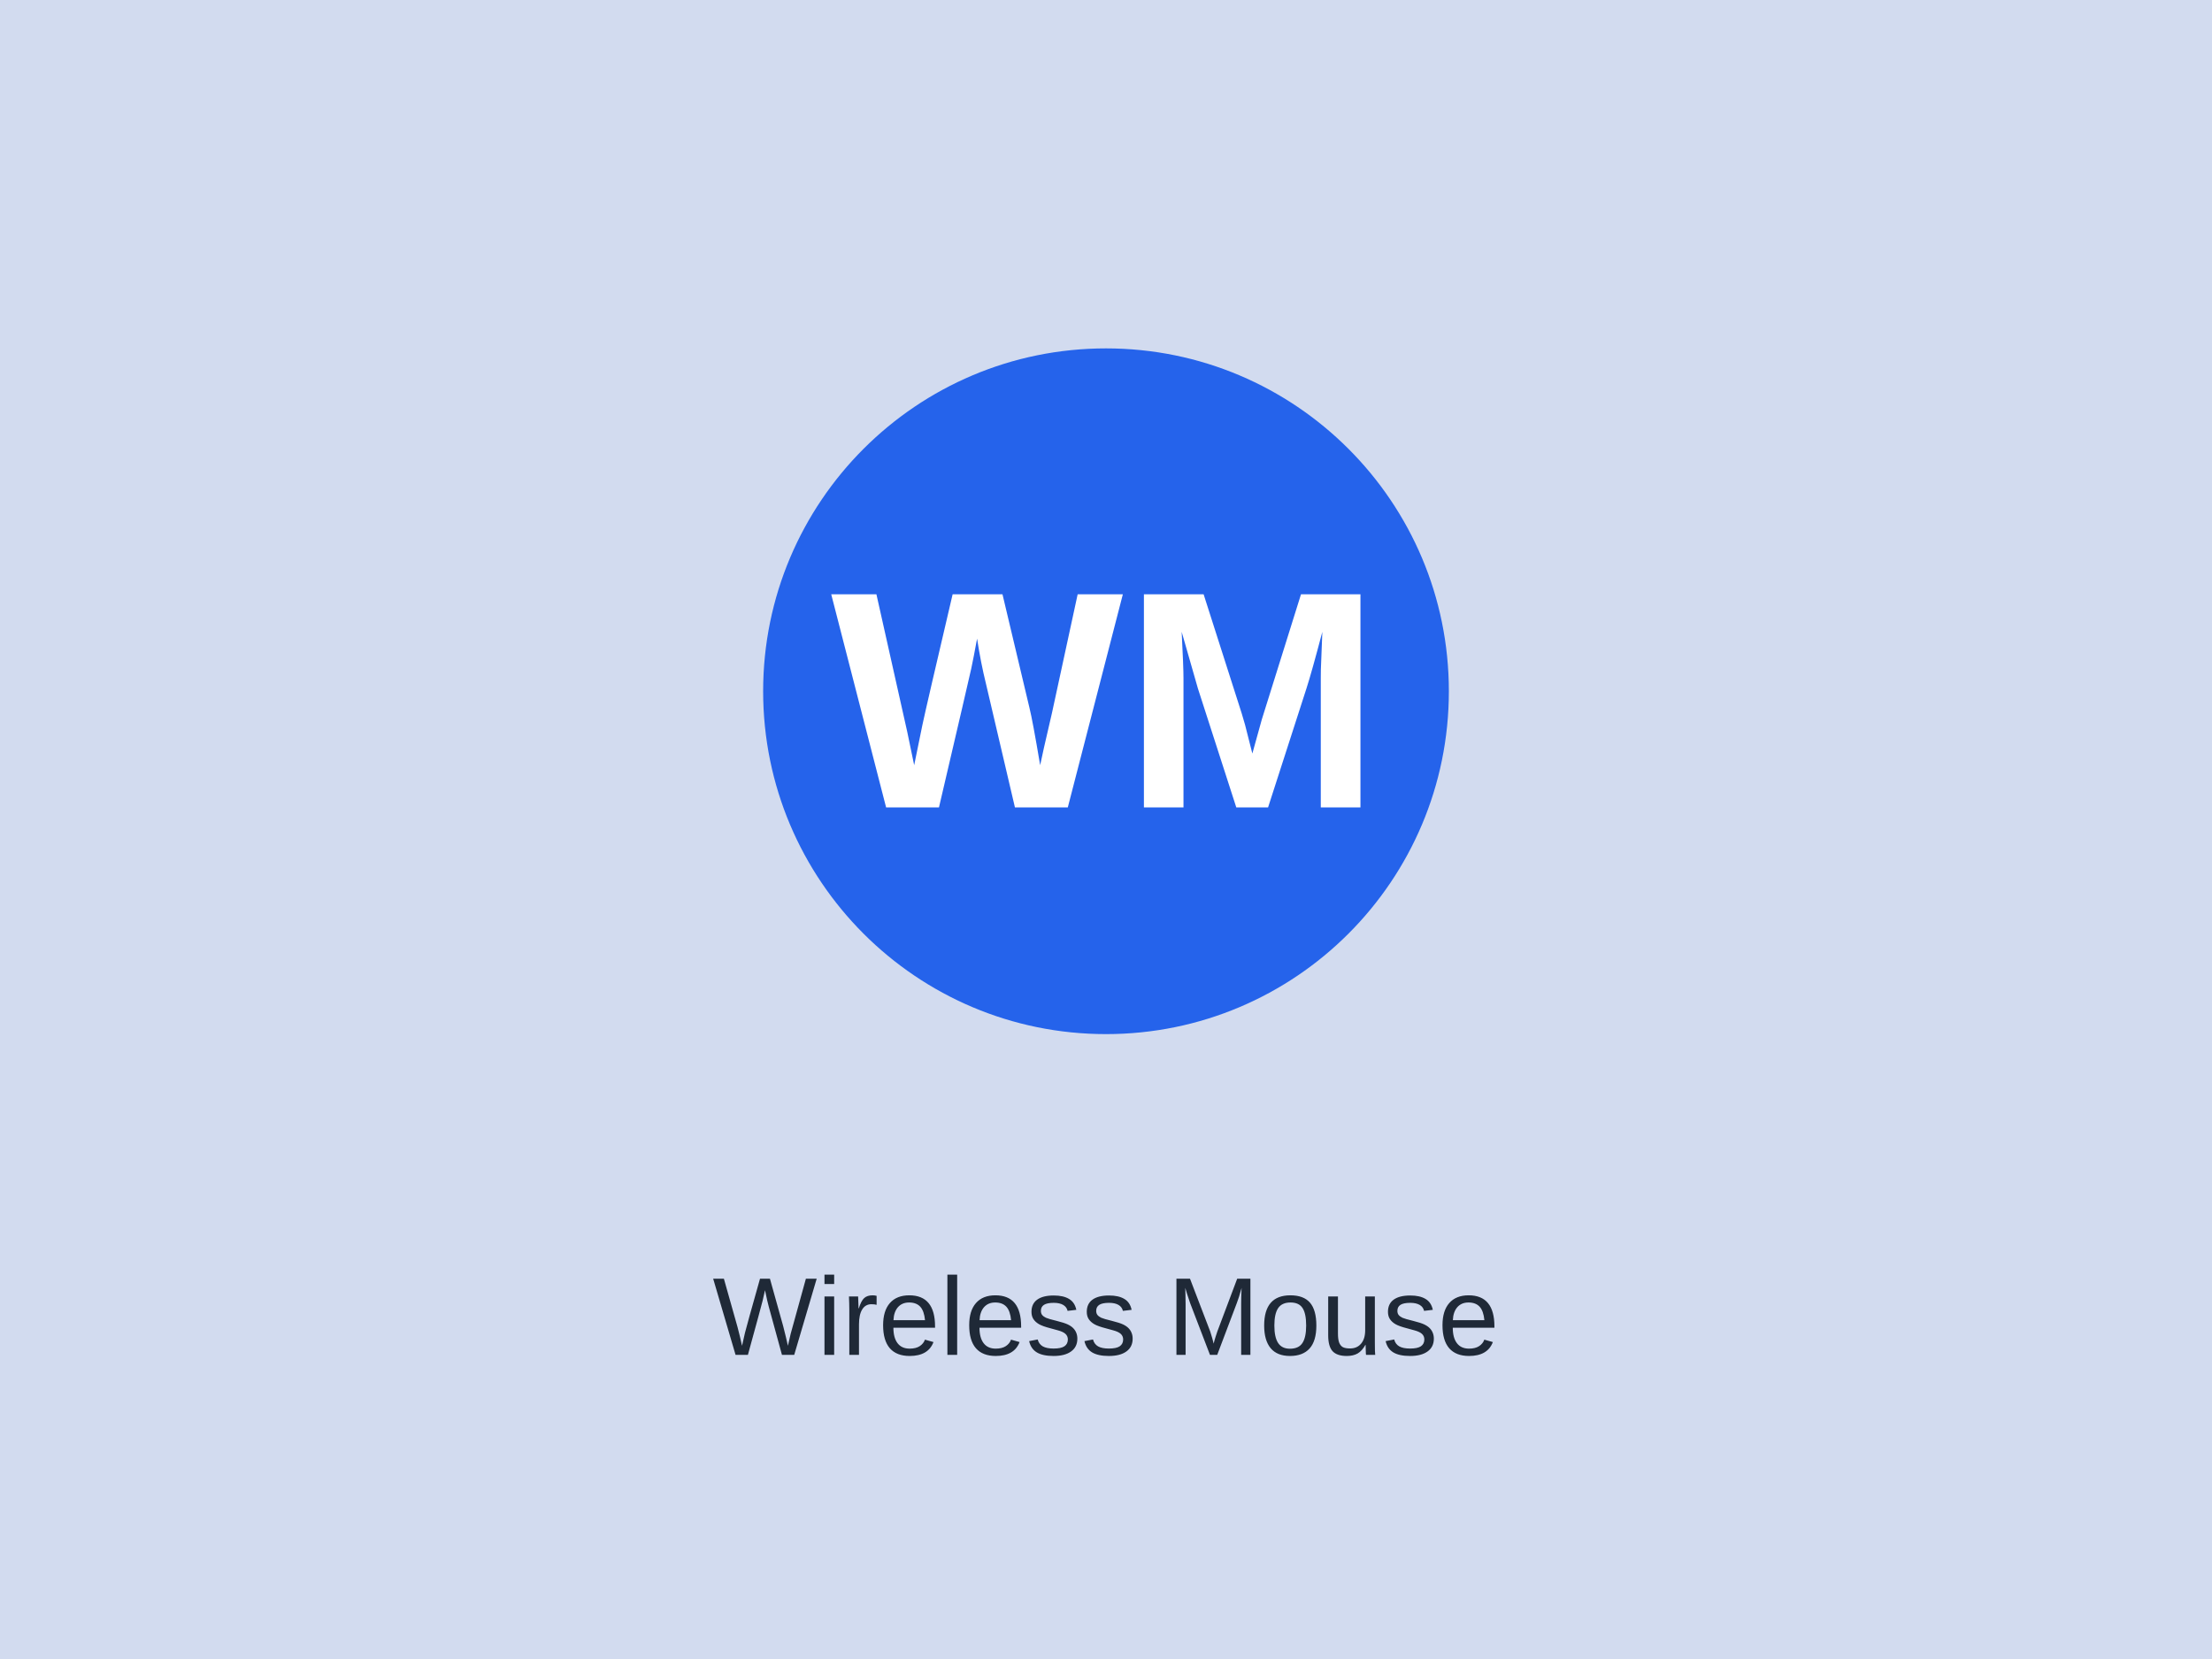
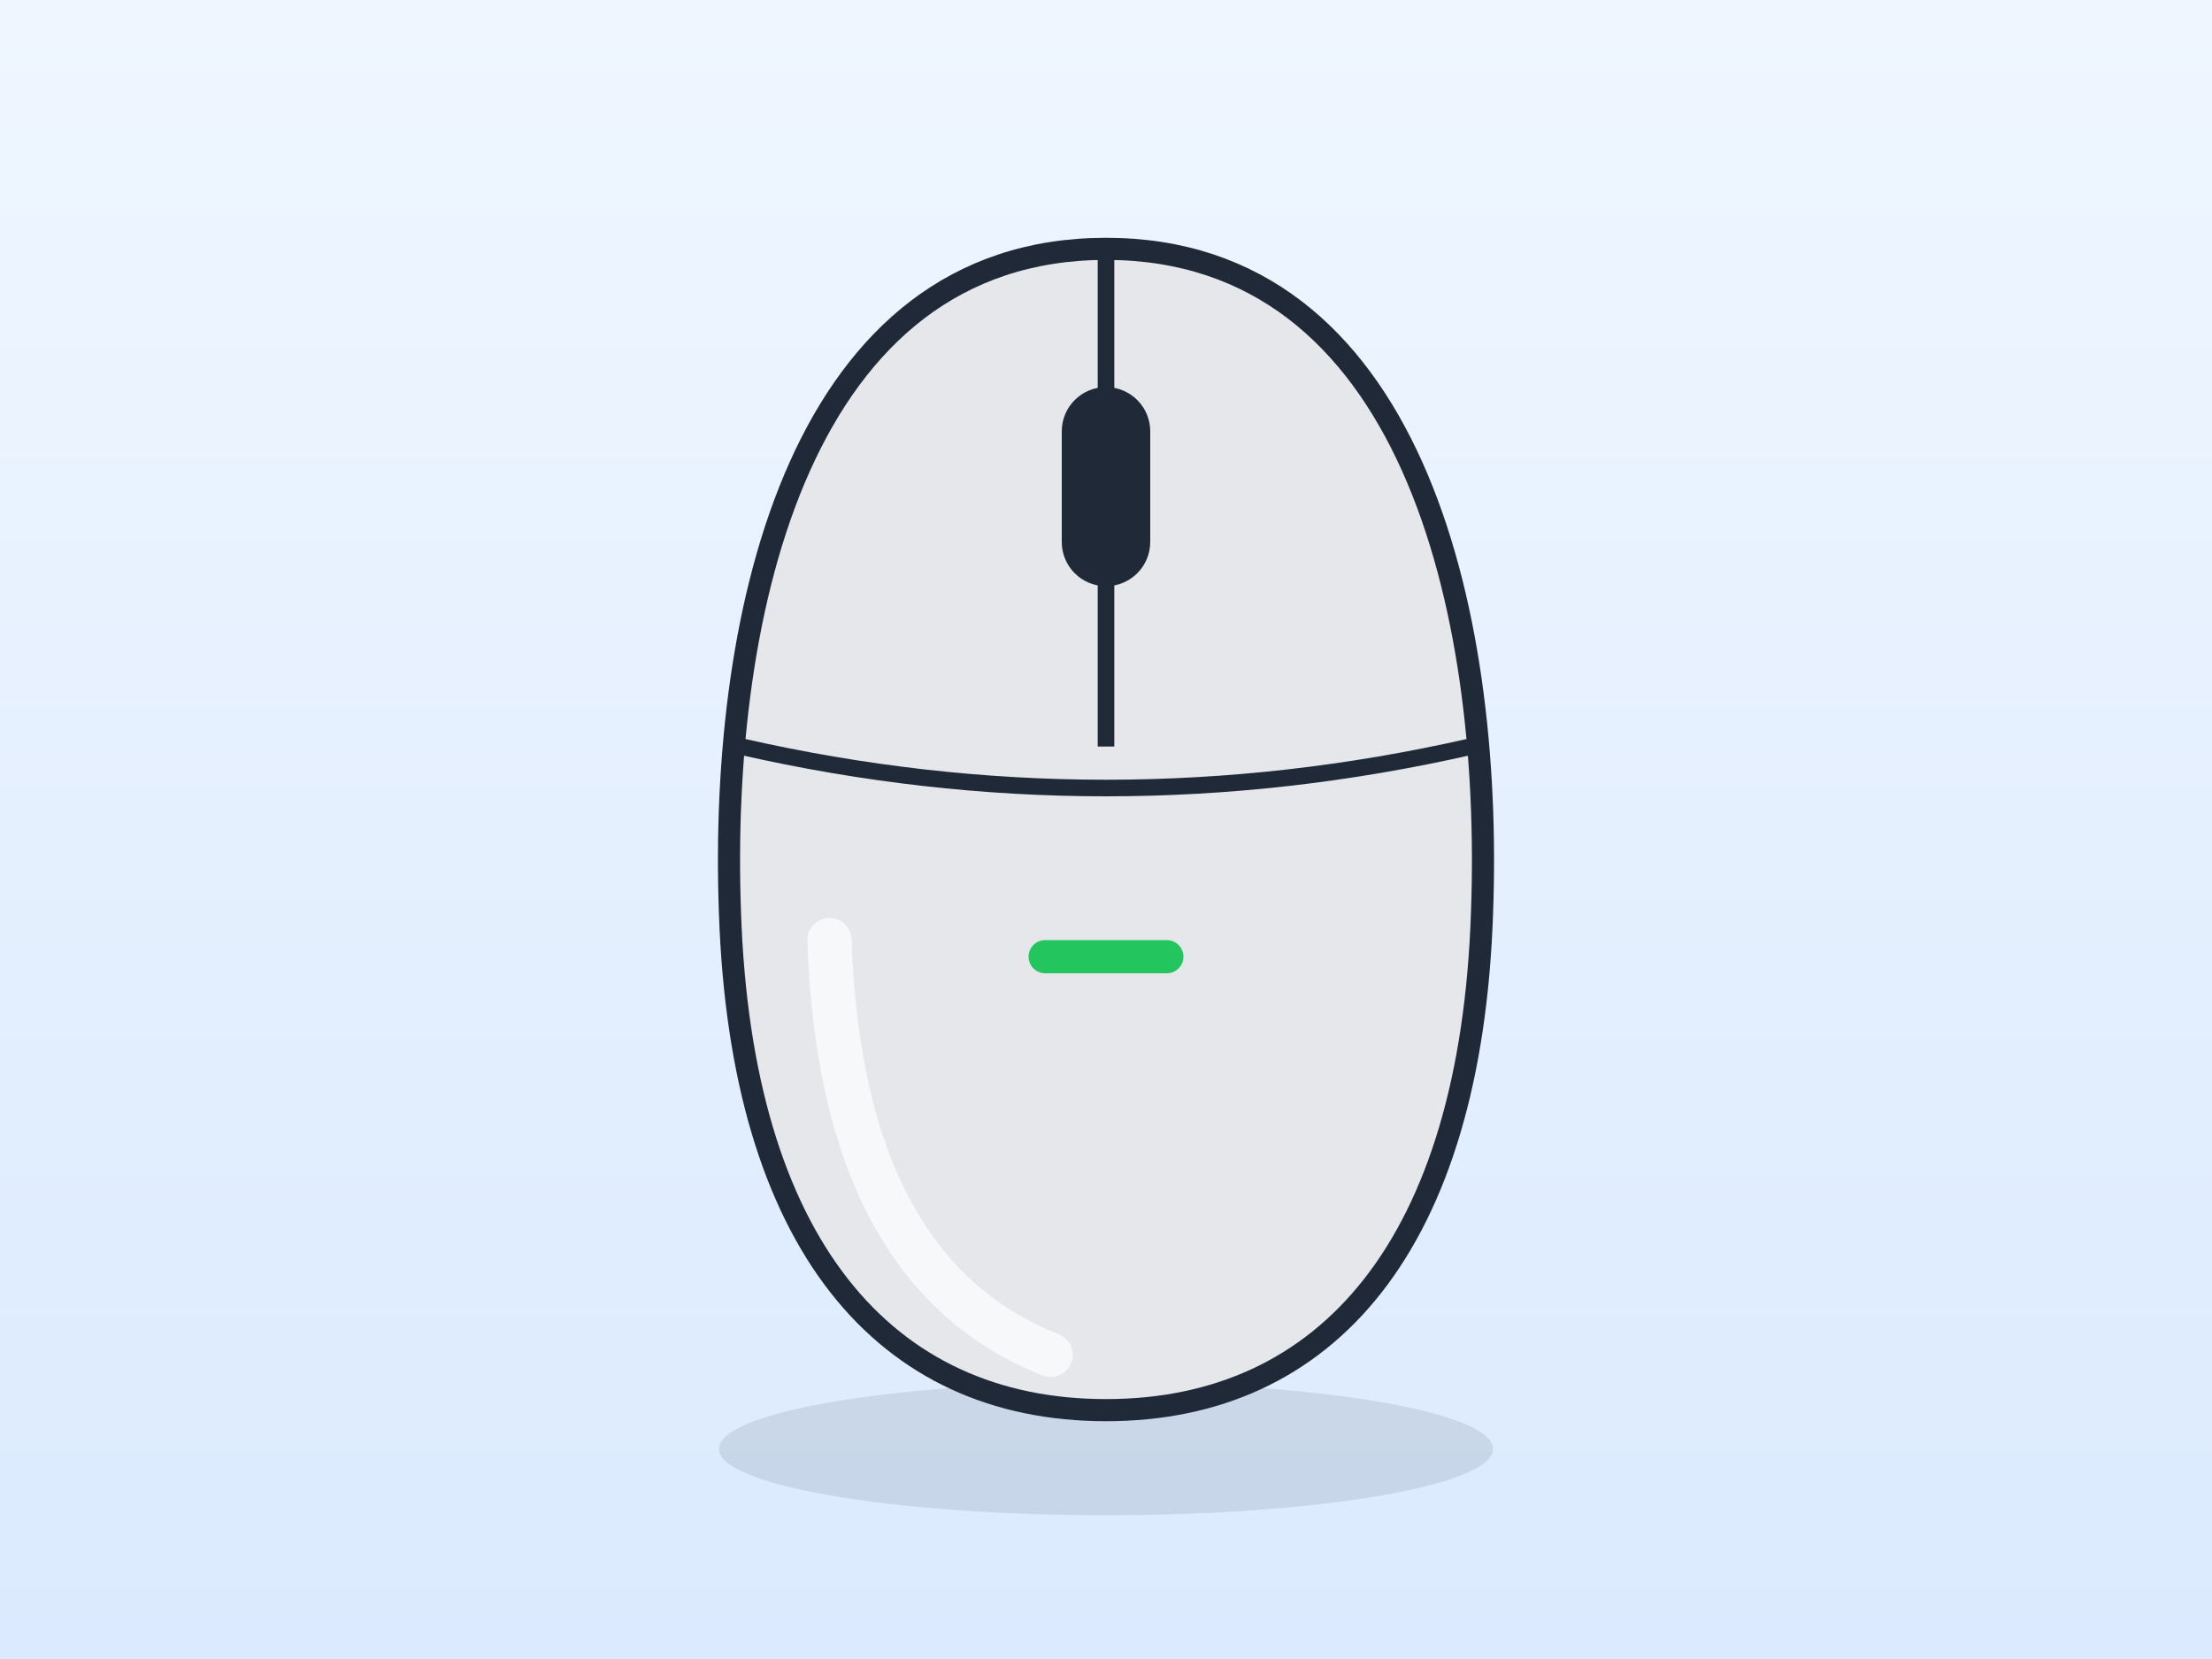
<svg xmlns="http://www.w3.org/2000/svg" width="400" height="300" viewBox="0 0 400 300" role="img" aria-label="Wireless Mouse">
-   <rect width="400" height="300" fill="#2563eb" opacity="0.15" />
-   <circle cx="200" cy="125" r="62" fill="#2563eb" />
-   <text x="200" y="146" font-family="Arial, Helvetica, sans-serif" font-size="56" font-weight="700" fill="#ffffff" text-anchor="middle">WM</text>
-   <text x="200" y="245" font-family="Arial, Helvetica, sans-serif" font-size="20" fill="#1f2937" text-anchor="middle">Wireless Mouse</text>
+   <defs>
+     <linearGradient id="bg" x1="0" y1="0" x2="0" y2="1">
+       <stop offset="0" stop-color="#eff6ff" />
+       <stop offset="1" stop-color="#dbeafe" />
+     </linearGradient>
+   </defs>
+   <rect width="400" height="300" fill="url(#bg)" />
+   <ellipse cx="200" cy="262" rx="70" ry="12" fill="#0f172a" opacity="0.10" />
+   <path d="M200 45 C255 45 270 110 268 165 C266 225 240 255 200 255 C160 255 134 225 132 165 C130 110 145 45 200 45 Z" fill="#e5e7eb" stroke="#1f2937" stroke-width="4" />
+   <path d="M200 45 L200 135 M134 135 Q200 150 266 135" fill="none" stroke="#1f2937" stroke-width="3" />
+   <rect x="192" y="70" width="16" height="36" rx="8" fill="#1f2937" />
+   <path d="M150 170 Q152 230 190 245" fill="none" stroke="#ffffff" stroke-width="8" stroke-linecap="round" opacity="0.7" />
+   <rect x="186" y="170" width="28" height="6" rx="3" fill="#22c55e" />
</svg>
